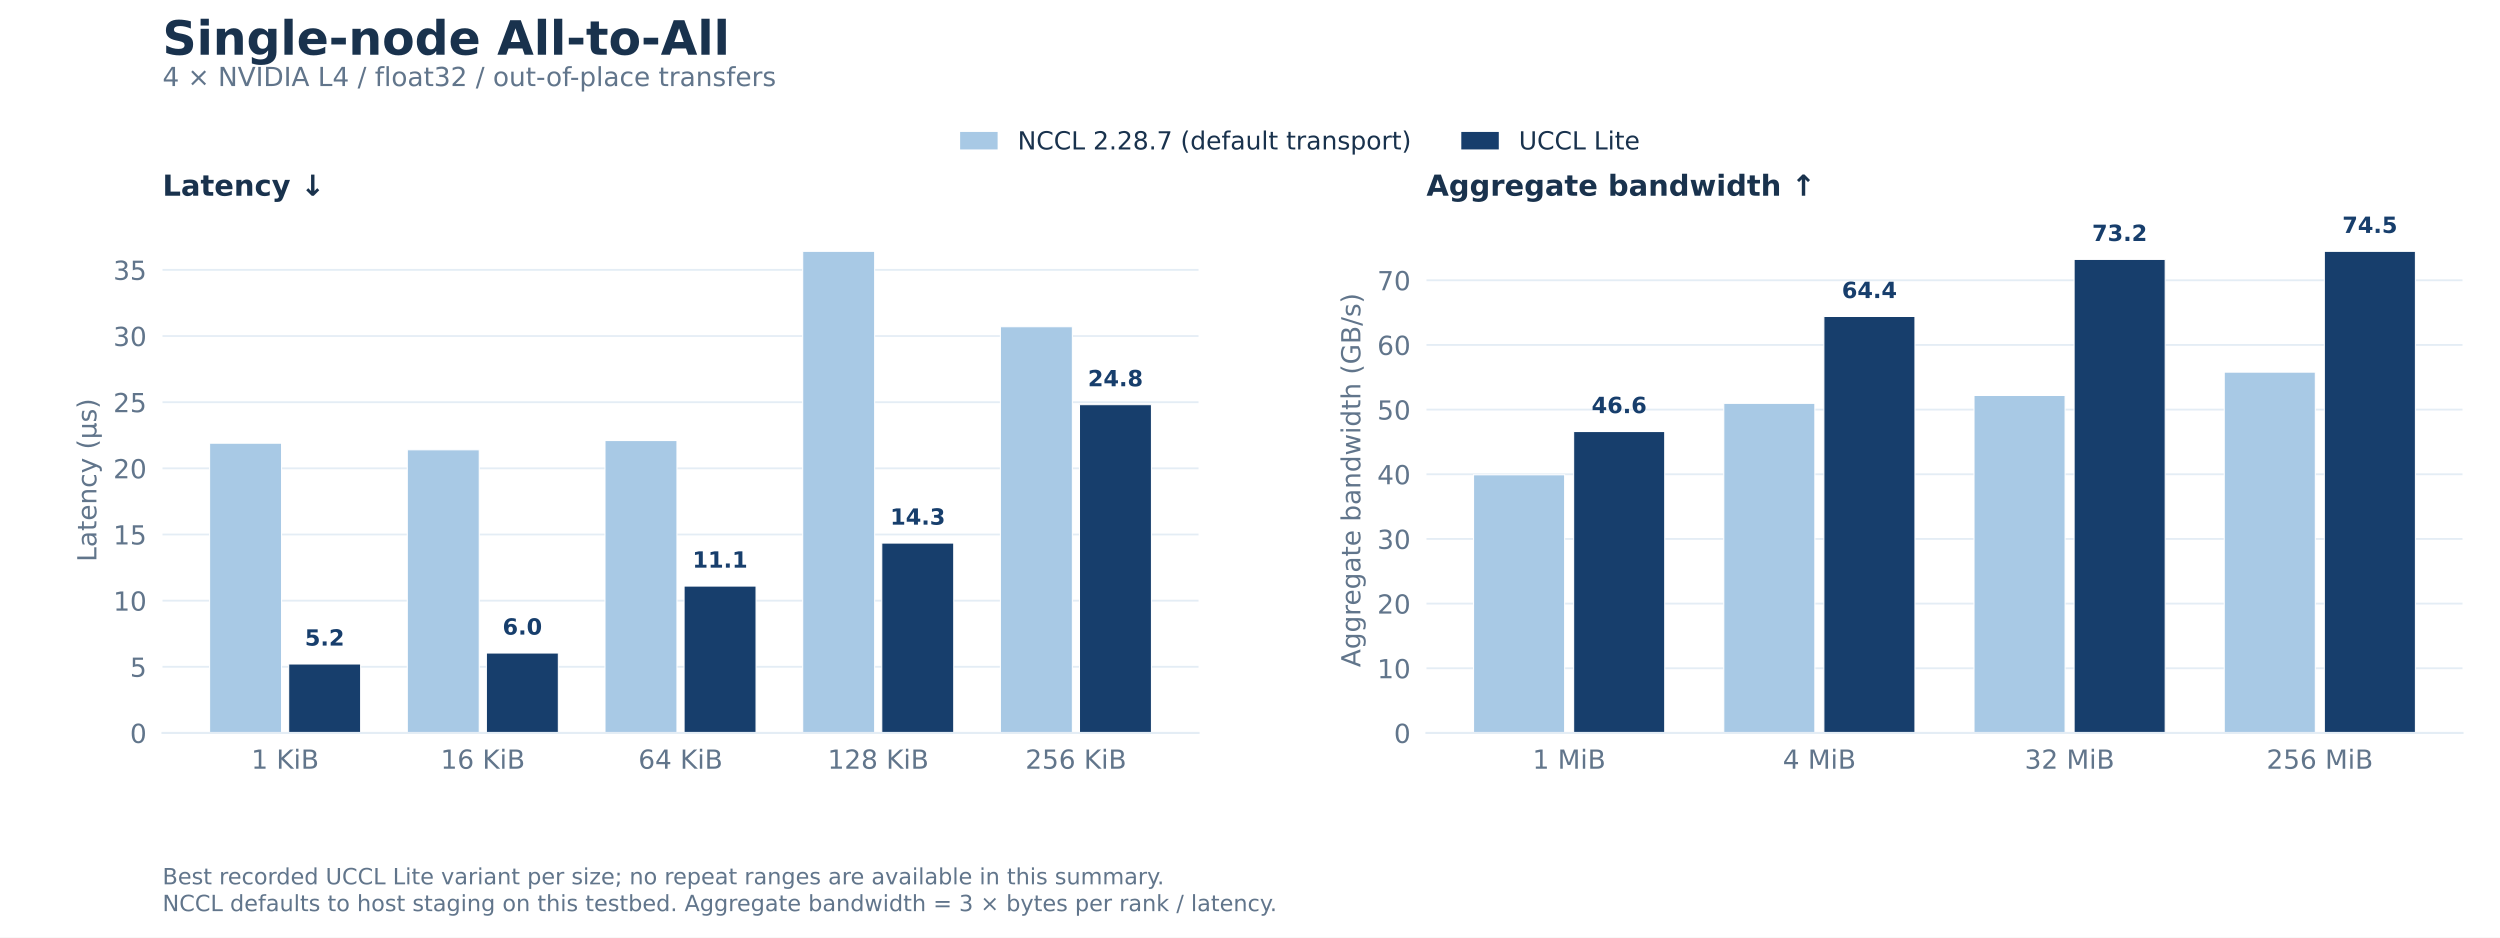
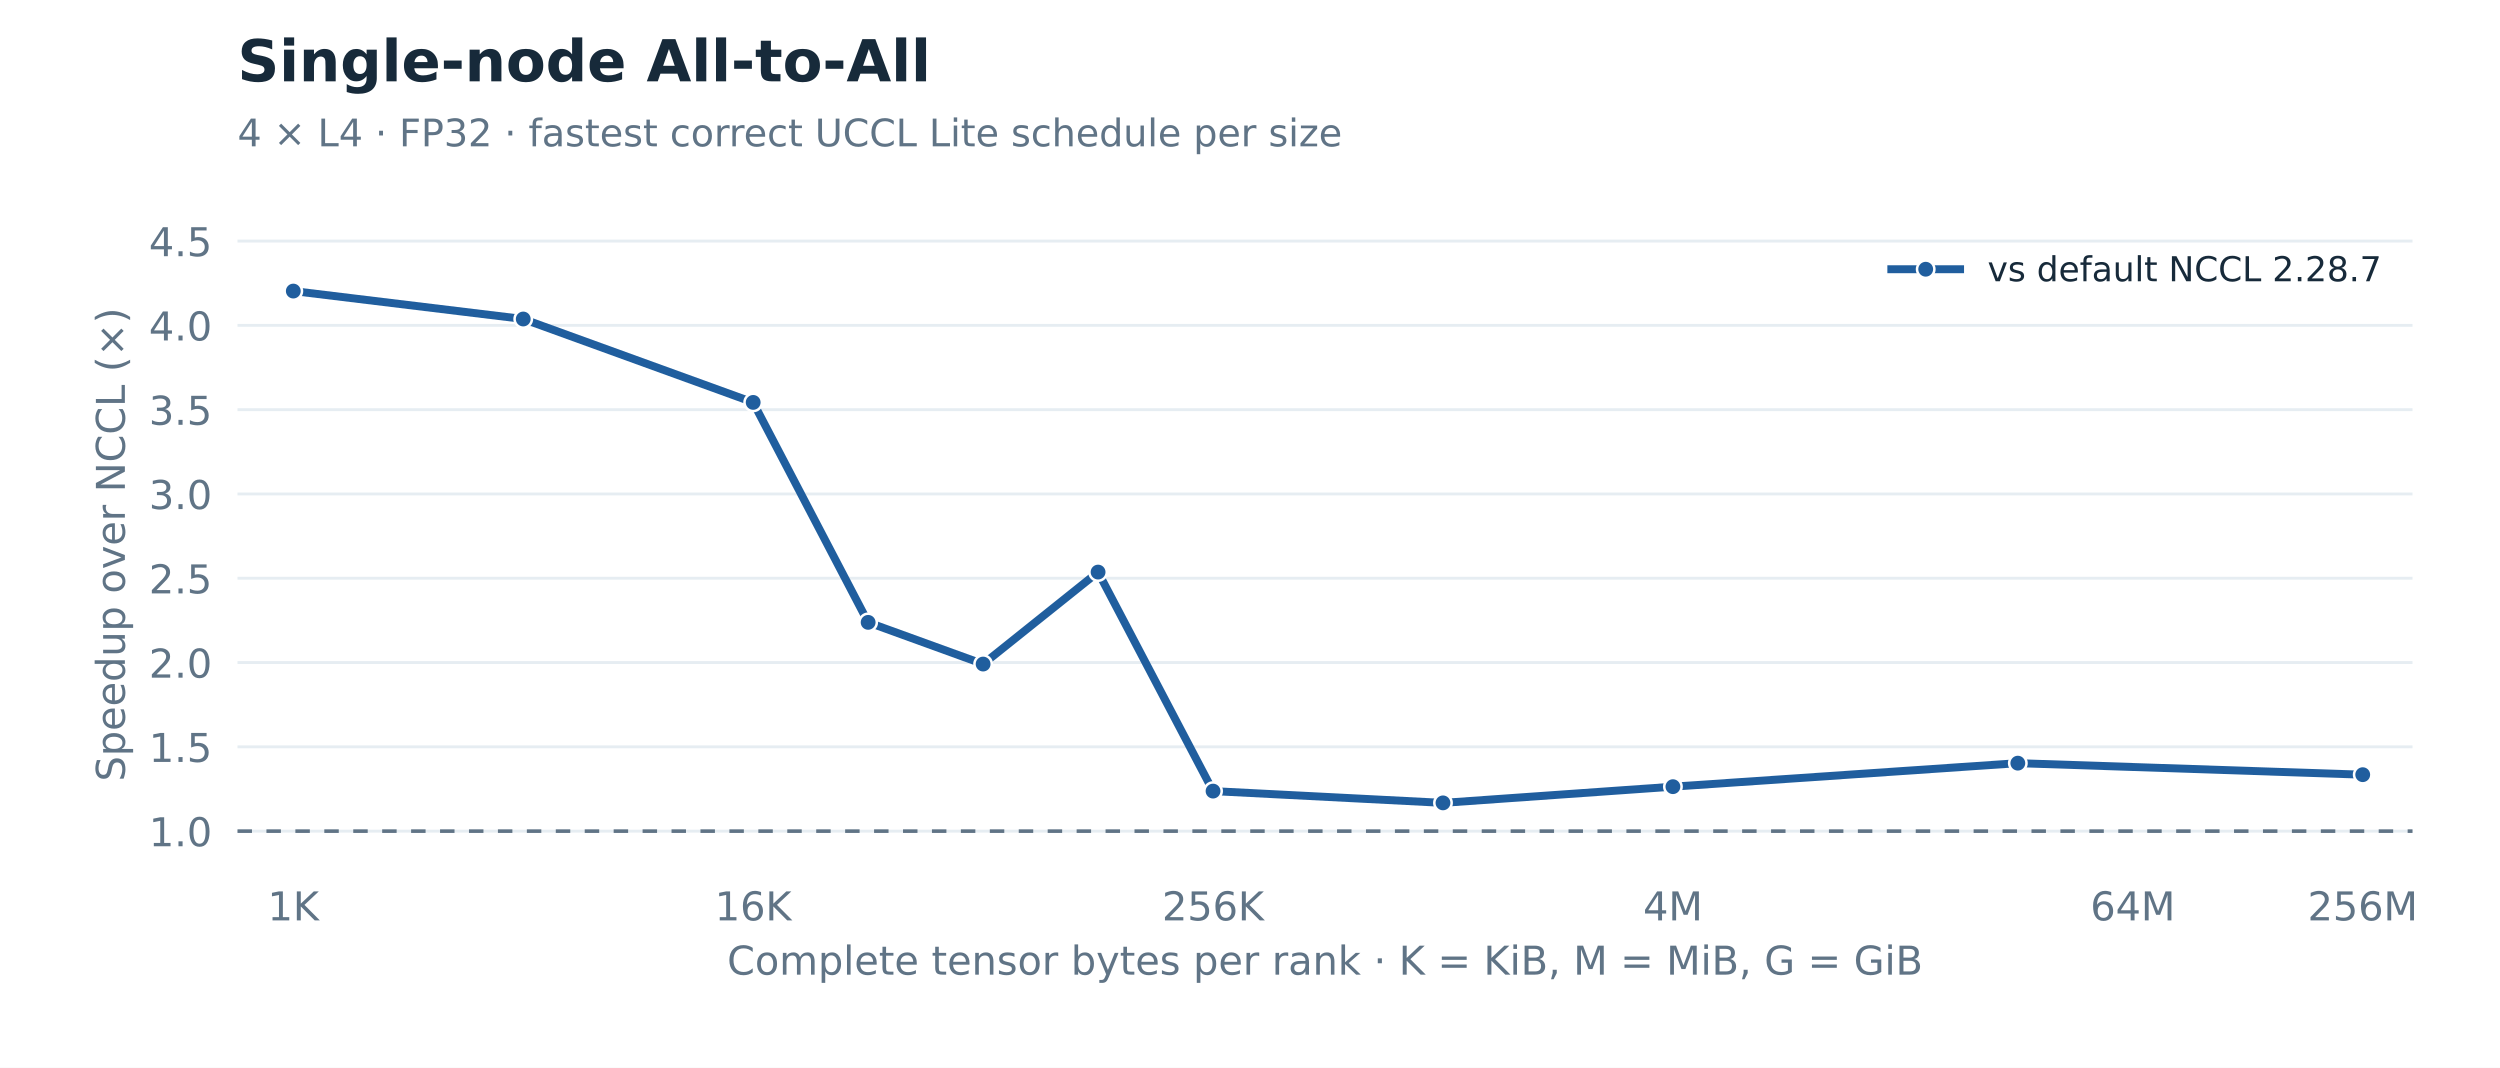
- <svg xmlns="http://www.w3.org/2000/svg" width="950.4pt" height="356.4pt" viewBox="0 0 950.4 356.4" version="1.1">
+ <svg xmlns="http://www.w3.org/2000/svg" xmlns:xlink="http://www.w3.org/1999/xlink" width="691.2pt" height="295.2pt" viewBox="0 0 691.2 295.2" version="1.1">
  <defs>
    <style type="text/css">*{stroke-linejoin: round; stroke-linecap: butt}</style>
  </defs>
  <g id="figure_1">
    <g id="patch_1">
-       <path d="M 0 356.4 L 950.4 356.4 L 950.4 0 L 0 0 z " style="fill: #ffffff" />
+       <path d="M 0 295.2 L 691.2 295.2 L 691.2 0 L 0 0 z " style="fill: #ffffff" />
    </g>
    <g id="axes_1">
      <g id="patch_2">
-         <path d="M 61.776 278.64 L 455.635 278.64 L 455.635 86.4 L 61.776 86.4 z " style="fill: #ffffff" />
+         <path d="M 65.664 239.112 L 667.008 239.112 L 667.008 61.992 L 65.664 61.992 z " style="fill: #ffffff" />
      </g>
      <g id="matplotlib.axis_1">
        <g id="xtick_1">
          <g id="line2d_1" />
          <g id="text_1">
-             <text style="font-size: 10px; font-family: 'DejaVu Sans'; text-anchor: middle; fill: #61758b" x="108.389" y="292.238" transform="rotate(-0 108.3892 292.2384)">1 KiB</text>
+             <text style="font-size: 11px; font-family: 'DejaVu Sans'; text-anchor: middle; fill: #607486" x="81.094" y="254.469" transform="rotate(-0 81.09388 254.4694)">1K</text>
          </g>
        </g>
        <g id="xtick_2">
          <g id="line2d_2" />
          <g id="text_2">
-             <text style="font-size: 10px; font-family: 'DejaVu Sans'; text-anchor: middle; fill: #61758b" x="183.547" y="292.238" transform="rotate(-0 183.5474 292.2384)">16 KiB</text>
+             <text style="font-size: 11px; font-family: 'DejaVu Sans'; text-anchor: middle; fill: #607486" x="208.239" y="254.469" transform="rotate(-0 208.2388 254.4694)">16K</text>
          </g>
        </g>
        <g id="xtick_3">
          <g id="line2d_3" />
          <g id="text_3">
-             <text style="font-size: 10px; font-family: 'DejaVu Sans'; text-anchor: middle; fill: #61758b" x="258.706" y="292.238" transform="rotate(-0 258.7057 292.2384)">64 KiB</text>
+             <text style="font-size: 11px; font-family: 'DejaVu Sans'; text-anchor: middle; fill: #607486" x="335.384" y="254.469" transform="rotate(-0 335.3836 254.4694)">256K</text>
          </g>
        </g>
        <g id="xtick_4">
          <g id="line2d_4" />
          <g id="text_4">
-             <text style="font-size: 10px; font-family: 'DejaVu Sans'; text-anchor: middle; fill: #61758b" x="333.864" y="292.238" transform="rotate(-0 333.864 292.2384)">128 KiB</text>
+             <text style="font-size: 11px; font-family: 'DejaVu Sans'; text-anchor: middle; fill: #607486" x="462.529" y="254.469" transform="rotate(-0 462.5285 254.4694)">4M</text>
          </g>
        </g>
        <g id="xtick_5">
          <g id="line2d_5" />
          <g id="text_5">
-             <text style="font-size: 10px; font-family: 'DejaVu Sans'; text-anchor: middle; fill: #61758b" x="409.022" y="292.238" transform="rotate(-0 409.0223 292.2384)">256 KiB</text>
+             <text style="font-size: 11px; font-family: 'DejaVu Sans'; text-anchor: middle; fill: #607486" x="589.673" y="254.469" transform="rotate(-0 589.6734 254.4694)">64M</text>
          </g>
+         </g>
+         <g id="xtick_6">
+           <g id="line2d_6" />
+           <g id="text_6">
+             <text style="font-size: 11px; font-family: 'DejaVu Sans'; text-anchor: middle; fill: #607486" x="653.246" y="254.469" transform="rotate(-0 653.2459 254.4694)">256M</text>
+           </g>
+         </g>
+         <g id="text_7">
+           <text style="font-size: 11px; font-family: 'DejaVu Sans'; text-anchor: middle; fill: #607486" x="366.336" y="269.47" transform="rotate(-0 366.336 269.4703)">Complete tensor bytes per rank  ·  K = KiB, M = MiB, G = GiB</text>
        </g>
      </g>
      <g id="matplotlib.axis_2">
        <g id="ytick_1">
-           <g id="line2d_6">
-             <path d="M 61.776 278.64 L 455.635 278.64 " clip-path="url(#p0d03de319e)" style="fill: none; stroke: #e4edf5; stroke-width: 0.7; stroke-linecap: square" />
+           <g id="line2d_7">
+             <path d="M 65.664 229.79 L 667.008 229.79 " clip-path="url(#p4c173c11de)" style="fill: none; stroke: #e6edf2; stroke-width: 0.8; stroke-linecap: square" />
          </g>
-           <g id="line2d_7" />
-           <g id="text_6">
-             <text style="font-size: 10px; font-family: 'DejaVu Sans'; text-anchor: end; fill: #61758b" x="55.776" y="282.439" transform="rotate(-0 55.776 282.4388)">0</text>
+           <g id="line2d_8" />
+           <g id="text_8">
+             <text style="font-size: 11px; font-family: 'DejaVu Sans'; text-anchor: end; fill: #607486" x="58.664" y="233.969" transform="rotate(-0 58.664 233.9686)">1.0</text>
          </g>
        </g>
        <g id="ytick_2">
-           <g id="line2d_8">
-             <path d="M 61.776 253.491 L 455.635 253.491 " clip-path="url(#p0d03de319e)" style="fill: none; stroke: #e4edf5; stroke-width: 0.7; stroke-linecap: square" />
+           <g id="line2d_9">
+             <path d="M 65.664 206.485 L 667.008 206.485 " clip-path="url(#p4c173c11de)" style="fill: none; stroke: #e6edf2; stroke-width: 0.8; stroke-linecap: square" />
          </g>
-           <g id="line2d_9" />
-           <g id="text_7">
-             <text style="font-size: 10px; font-family: 'DejaVu Sans'; text-anchor: end; fill: #61758b" x="55.776" y="257.29" transform="rotate(-0 55.776 257.2897)">5</text>
+           <g id="line2d_10" />
+           <g id="text_9">
+             <text style="font-size: 11px; font-family: 'DejaVu Sans'; text-anchor: end; fill: #607486" x="58.664" y="210.663" transform="rotate(-0 58.664 210.6633)">1.5</text>
          </g>
        </g>
        <g id="ytick_3">
-           <g id="line2d_10">
-             <path d="M 61.776 228.342 L 455.635 228.342 " clip-path="url(#p0d03de319e)" style="fill: none; stroke: #e4edf5; stroke-width: 0.7; stroke-linecap: square" />
+           <g id="line2d_11">
+             <path d="M 65.664 183.179 L 667.008 183.179 " clip-path="url(#p4c173c11de)" style="fill: none; stroke: #e6edf2; stroke-width: 0.8; stroke-linecap: square" />
          </g>
-           <g id="line2d_11" />
-           <g id="text_8">
-             <text style="font-size: 10px; font-family: 'DejaVu Sans'; text-anchor: end; fill: #61758b" x="55.776" y="232.141" transform="rotate(-0 55.776 232.1406)">10</text>
+           <g id="line2d_12" />
+           <g id="text_10">
+             <text style="font-size: 11px; font-family: 'DejaVu Sans'; text-anchor: end; fill: #607486" x="58.664" y="187.358" transform="rotate(-0 58.664 187.3581)">2.0</text>
          </g>
        </g>
        <g id="ytick_4">
-           <g id="line2d_12">
-             <path d="M 61.776 203.193 L 455.635 203.193 " clip-path="url(#p0d03de319e)" style="fill: none; stroke: #e4edf5; stroke-width: 0.7; stroke-linecap: square" />
+           <g id="line2d_13">
+             <path d="M 65.664 159.874 L 667.008 159.874 " clip-path="url(#p4c173c11de)" style="fill: none; stroke: #e6edf2; stroke-width: 0.8; stroke-linecap: square" />
          </g>
-           <g id="line2d_13" />
-           <g id="text_9">
-             <text style="font-size: 10px; font-family: 'DejaVu Sans'; text-anchor: end; fill: #61758b" x="55.776" y="206.991" transform="rotate(-0 55.776 206.9914)">15</text>
+           <g id="line2d_14" />
+           <g id="text_11">
+             <text style="font-size: 11px; font-family: 'DejaVu Sans'; text-anchor: end; fill: #607486" x="58.664" y="164.053" transform="rotate(-0 58.664 164.0528)">2.5</text>
          </g>
        </g>
        <g id="ytick_5">
-           <g id="line2d_14">
-             <path d="M 61.776 178.043 L 455.635 178.043 " clip-path="url(#p0d03de319e)" style="fill: none; stroke: #e4edf5; stroke-width: 0.7; stroke-linecap: square" />
+           <g id="line2d_15">
+             <path d="M 65.664 136.569 L 667.008 136.569 " clip-path="url(#p4c173c11de)" style="fill: none; stroke: #e6edf2; stroke-width: 0.8; stroke-linecap: square" />
          </g>
-           <g id="line2d_15" />
-           <g id="text_10">
-             <text style="font-size: 10px; font-family: 'DejaVu Sans'; text-anchor: end; fill: #61758b" x="55.776" y="181.842" transform="rotate(-0 55.776 181.8423)">20</text>
+           <g id="line2d_16" />
+           <g id="text_12">
+             <text style="font-size: 11px; font-family: 'DejaVu Sans'; text-anchor: end; fill: #607486" x="58.664" y="140.748" transform="rotate(-0 58.664 140.7476)">3.0</text>
          </g>
        </g>
        <g id="ytick_6">
-           <g id="line2d_16">
-             <path d="M 61.776 152.894 L 455.635 152.894 " clip-path="url(#p0d03de319e)" style="fill: none; stroke: #e4edf5; stroke-width: 0.7; stroke-linecap: square" />
+           <g id="line2d_17">
+             <path d="M 65.664 113.264 L 667.008 113.264 " clip-path="url(#p4c173c11de)" style="fill: none; stroke: #e6edf2; stroke-width: 0.8; stroke-linecap: square" />
          </g>
-           <g id="line2d_17" />
-           <g id="text_11">
-             <text style="font-size: 10px; font-family: 'DejaVu Sans'; text-anchor: end; fill: #61758b" x="55.776" y="156.693" transform="rotate(-0 55.776 156.6931)">25</text>
+           <g id="line2d_18" />
+           <g id="text_13">
+             <text style="font-size: 11px; font-family: 'DejaVu Sans'; text-anchor: end; fill: #607486" x="58.664" y="117.442" transform="rotate(-0 58.664 117.4423)">3.5</text>
          </g>
        </g>
        <g id="ytick_7">
-           <g id="line2d_18">
-             <path d="M 61.776 127.745 L 455.635 127.745 " clip-path="url(#p0d03de319e)" style="fill: none; stroke: #e4edf5; stroke-width: 0.7; stroke-linecap: square" />
+           <g id="line2d_19">
+             <path d="M 65.664 89.958 L 667.008 89.958 " clip-path="url(#p4c173c11de)" style="fill: none; stroke: #e6edf2; stroke-width: 0.8; stroke-linecap: square" />
          </g>
-           <g id="line2d_19" />
-           <g id="text_12">
-             <text style="font-size: 10px; font-family: 'DejaVu Sans'; text-anchor: end; fill: #61758b" x="55.776" y="131.544" transform="rotate(-0 55.776 131.544)">30</text>
+           <g id="line2d_20" />
+           <g id="text_14">
+             <text style="font-size: 11px; font-family: 'DejaVu Sans'; text-anchor: end; fill: #607486" x="58.664" y="94.137" transform="rotate(-0 58.664 94.13703)">4.0</text>
          </g>
        </g>
        <g id="ytick_8">
-           <g id="line2d_20">
-             <path d="M 61.776 102.596 L 455.635 102.596 " clip-path="url(#p0d03de319e)" style="fill: none; stroke: #e4edf5; stroke-width: 0.7; stroke-linecap: square" />
+           <g id="line2d_21">
+             <path d="M 65.664 66.653 L 667.008 66.653 " clip-path="url(#p4c173c11de)" style="fill: none; stroke: #e6edf2; stroke-width: 0.8; stroke-linecap: square" />
          </g>
-           <g id="line2d_21" />
-           <g id="text_13">
-             <text style="font-size: 10px; font-family: 'DejaVu Sans'; text-anchor: end; fill: #61758b" x="55.776" y="106.395" transform="rotate(-0 55.776 106.3949)">35</text>
+           <g id="line2d_22" />
+           <g id="text_15">
+             <text style="font-size: 11px; font-family: 'DejaVu Sans'; text-anchor: end; fill: #607486" x="58.664" y="70.832" transform="rotate(-0 58.664 70.83176)">4.5</text>
          </g>
        </g>
-         <g id="text_14">
-           <text style="font-size: 10px; font-family: 'DejaVu Sans'; text-anchor: middle; fill: #61758b" x="36.649" y="182.52" transform="rotate(-90 36.64866 182.52)">Latency (µs)</text>
+         <g id="text_16">
+           <text style="font-size: 11px; font-family: 'DejaVu Sans'; text-anchor: middle; fill: #607486" x="34.528" y="150.552" transform="rotate(-90 34.52798 150.552)">Speedup over NCCL (×)</text>
        </g>
      </g>
-       <g id="patch_3">
-         <path d="M 79.679 278.64 L 107.036 278.64 L 107.036 168.487 L 79.679 168.487 z " clip-path="url(#p0d03de319e)" style="fill: #a8c9e5; stroke: #ffffff; stroke-width: 0.4; stroke-linejoin: miter" />
+       <g id="line2d_23">
+         <path d="M 65.664 229.79 L 667.008 229.79 " clip-path="url(#p4c173c11de)" style="fill: none; stroke-dasharray: 4,4; stroke-dashoffset: 0; stroke: #607486" />
      </g>
-       <g id="patch_4">
-         <path d="M 154.837 278.64 L 182.195 278.64 L 182.195 171.002 L 154.837 171.002 z " clip-path="url(#p0d03de319e)" style="fill: #a8c9e5; stroke: #ffffff; stroke-width: 0.4; stroke-linejoin: miter" />
+       <g id="line2d_24">
+         <path d="M 81.094 80.475 L 144.666 88.199 L 208.239 111.257 L 240.025 172.07 L 271.811 183.599 L 303.597 158.169 L 335.384 218.724 L 398.956 221.979 L 462.529 217.499 L 557.887 210.998 L 653.246 214.184 " clip-path="url(#p4c173c11de)" style="fill: none; stroke: #205e9e; stroke-width: 2.2; stroke-linecap: square" />
+         <defs>
+           <path id="m8ae4e1675e" d="M 0 2.4 C 0.636 2.4 1.247 2.147 1.697 1.697 C 2.147 1.247 2.4 0.636 2.4 0 C 2.4 -0.636 2.147 -1.247 1.697 -1.697 C 1.247 -2.147 0.636 -2.4 0 -2.4 C -0.636 -2.4 -1.247 -2.147 -1.697 -1.697 C -2.147 -1.247 -2.4 -0.636 -2.4 0 C -2.4 0.636 -2.147 1.247 -1.697 1.697 C -1.247 2.147 -0.636 2.4 0 2.4 z " style="stroke: #ffffff; stroke-width: 0.7" />
+         </defs>
+         <g clip-path="url(#p4c173c11de)">
+           <use xlink:href="#m8ae4e1675e" x="81.094" y="80.475" style="fill: #205e9e; stroke: #ffffff; stroke-width: 0.7" />
+           <use xlink:href="#m8ae4e1675e" x="144.666" y="88.199" style="fill: #205e9e; stroke: #ffffff; stroke-width: 0.7" />
+           <use xlink:href="#m8ae4e1675e" x="208.239" y="111.257" style="fill: #205e9e; stroke: #ffffff; stroke-width: 0.7" />
+           <use xlink:href="#m8ae4e1675e" x="240.025" y="172.07" style="fill: #205e9e; stroke: #ffffff; stroke-width: 0.7" />
+           <use xlink:href="#m8ae4e1675e" x="271.811" y="183.599" style="fill: #205e9e; stroke: #ffffff; stroke-width: 0.7" />
+           <use xlink:href="#m8ae4e1675e" x="303.597" y="158.169" style="fill: #205e9e; stroke: #ffffff; stroke-width: 0.7" />
+           <use xlink:href="#m8ae4e1675e" x="335.384" y="218.724" style="fill: #205e9e; stroke: #ffffff; stroke-width: 0.7" />
+           <use xlink:href="#m8ae4e1675e" x="398.956" y="221.979" style="fill: #205e9e; stroke: #ffffff; stroke-width: 0.7" />
+           <use xlink:href="#m8ae4e1675e" x="462.529" y="217.499" style="fill: #205e9e; stroke: #ffffff; stroke-width: 0.7" />
+           <use xlink:href="#m8ae4e1675e" x="557.887" y="210.998" style="fill: #205e9e; stroke: #ffffff; stroke-width: 0.7" />
+           <use xlink:href="#m8ae4e1675e" x="653.246" y="214.184" style="fill: #205e9e; stroke: #ffffff; stroke-width: 0.7" />
+         </g>
      </g>
-       <g id="patch_5">
-         <path d="M 229.995 278.64 L 257.353 278.64 L 257.353 167.481 L 229.995 167.481 z " clip-path="url(#p0d03de319e)" style="fill: #a8c9e5; stroke: #ffffff; stroke-width: 0.4; stroke-linejoin: miter" />
-       </g>
-       <g id="patch_6">
-         <path d="M 305.154 278.64 L 332.511 278.64 L 332.511 95.554 L 305.154 95.554 z " clip-path="url(#p0d03de319e)" style="fill: #a8c9e5; stroke: #ffffff; stroke-width: 0.4; stroke-linejoin: miter" />
-       </g>
-       <g id="patch_7">
-         <path d="M 380.312 278.64 L 407.669 278.64 L 407.669 124.224 L 380.312 124.224 z " clip-path="url(#p0d03de319e)" style="fill: #a8c9e5; stroke: #ffffff; stroke-width: 0.4; stroke-linejoin: miter" />
-       </g>
-       <g id="patch_8">
-         <path d="M 109.742 278.64 L 137.1 278.64 L 137.1 252.435 L 109.742 252.435 z " clip-path="url(#p0d03de319e)" style="fill: #173e6c; stroke: #ffffff; stroke-width: 0.4; stroke-linejoin: miter" />
-       </g>
-       <g id="patch_9">
-         <path d="M 184.9 278.64 L 212.258 278.64 L 212.258 248.26 L 184.9 248.26 z " clip-path="url(#p0d03de319e)" style="fill: #173e6c; stroke: #ffffff; stroke-width: 0.4; stroke-linejoin: miter" />
-       </g>
-       <g id="patch_10">
-         <path d="M 260.059 278.64 L 287.416 278.64 L 287.416 222.809 L 260.059 222.809 z " clip-path="url(#p0d03de319e)" style="fill: #173e6c; stroke: #ffffff; stroke-width: 0.4; stroke-linejoin: miter" />
-       </g>
-       <g id="patch_11">
-         <path d="M 335.217 278.64 L 362.574 278.64 L 362.574 206.462 L 335.217 206.462 z " clip-path="url(#p0d03de319e)" style="fill: #173e6c; stroke: #ffffff; stroke-width: 0.4; stroke-linejoin: miter" />
-       </g>
-       <g id="patch_12">
-         <path d="M 410.375 278.64 L 437.733 278.64 L 437.733 153.85 L 410.375 153.85 z " clip-path="url(#p0d03de319e)" style="fill: #173e6c; stroke: #ffffff; stroke-width: 0.4; stroke-linejoin: miter" />
-       </g>
-       <g id="patch_13">
-         <path d="M 61.776 278.64 L 455.635 278.64 " style="fill: none; stroke: #e4edf5; stroke-width: 0.8; stroke-linejoin: miter; stroke-linecap: square" />
-       </g>
-       <g id="text_15">
-         <text style="font-weight: 700; font-size: 8.5px; font-family: 'DejaVu Sans'; text-anchor: middle; fill: #173e6c" x="123.421" y="245.435" transform="rotate(-0 123.4208 245.4346)">5.2</text>
-       </g>
-       <g id="text_16">
-         <text style="font-weight: 700; font-size: 8.5px; font-family: 'DejaVu Sans'; text-anchor: middle; fill: #173e6c" x="198.579" y="241.26" transform="rotate(-0 198.5791 241.2598)">6.0</text>
-       </g>
-       <g id="text_17">
-         <text style="font-weight: 700; font-size: 8.5px; font-family: 'DejaVu Sans'; text-anchor: middle; fill: #173e6c" x="273.737" y="215.809" transform="rotate(-0 273.7374 215.8089)">11.1</text>
-       </g>
-       <g id="text_18">
-         <text style="font-weight: 700; font-size: 8.5px; font-family: 'DejaVu Sans'; text-anchor: middle; fill: #173e6c" x="348.896" y="199.462" transform="rotate(-0 348.8957 199.462)">14.3</text>
-       </g>
-       <g id="text_19">
-         <text style="font-weight: 700; font-size: 8.5px; font-family: 'DejaVu Sans'; text-anchor: middle; fill: #173e6c" x="424.054" y="146.85" transform="rotate(-0 424.0539 146.85)">24.8</text>
-       </g>
-       <g id="text_20">
-         <text style="font-weight: 700; font-size: 11px; font-family: 'DejaVu Sans'; text-anchor: start; fill: #19324d" x="61.776" y="74.4" transform="rotate(-0 61.776 74.4)">Latency ↓</text>
+       <g id="legend_1">
+         <g id="line2d_25">
+           <path d="M 522.918 74.436 L 532.418 74.436 L 541.918 74.436 " style="fill: none; stroke: #205e9e; stroke-width: 2.2; stroke-linecap: square" />
+           <g>
+             <use xlink:href="#m8ae4e1675e" x="532.418" y="74.436" style="fill: #205e9e; stroke: #ffffff; stroke-width: 0.7" />
+           </g>
+         </g>
+         <g id="text_17">
+           <text style="font-size: 9.5px; font-family: 'DejaVu Sans'; text-anchor: start; fill: #172a3a" x="549.518" y="77.761" transform="rotate(-0 549.5182 77.76052)">vs default NCCL 2.28.7</text>
+         </g>
      </g>
    </g>
-     <g id="axes_2">
-       <g id="patch_14">
-         <path d="M 542.285 278.64 L 936.144 278.64 L 936.144 86.4 L 542.285 86.4 z " style="fill: #ffffff" />
-       </g>
-       <g id="matplotlib.axis_3">
-         <g id="xtick_6">
-           <g id="line2d_22" />
-           <g id="text_21">
-             <text style="font-size: 10px; font-family: 'DejaVu Sans'; text-anchor: middle; fill: #61758b" x="596.525" y="292.238" transform="rotate(-0 596.5254 292.2384)">1 MiB</text>
-           </g>
-         </g>
-         <g id="xtick_7">
-           <g id="line2d_23" />
-           <g id="text_22">
-             <text style="font-size: 10px; font-family: 'DejaVu Sans'; text-anchor: middle; fill: #61758b" x="691.651" y="292.238" transform="rotate(-0 691.6513 292.2384)">4 MiB</text>
-           </g>
-         </g>
-         <g id="xtick_8">
-           <g id="line2d_24" />
-           <g id="text_23">
-             <text style="font-size: 10px; font-family: 'DejaVu Sans'; text-anchor: middle; fill: #61758b" x="786.777" y="292.238" transform="rotate(-0 786.7772 292.2384)">32 MiB</text>
-           </g>
-         </g>
-         <g id="xtick_9">
-           <g id="line2d_25" />
-           <g id="text_24">
-             <text style="font-size: 10px; font-family: 'DejaVu Sans'; text-anchor: middle; fill: #61758b" x="881.903" y="292.238" transform="rotate(-0 881.9032 292.2384)">256 MiB</text>
-           </g>
-         </g>
-       </g>
-       <g id="matplotlib.axis_4">
-         <g id="ytick_9">
-           <g id="line2d_26">
-             <path d="M 542.285 278.64 L 936.144 278.64 " clip-path="url(#pe65fb6cbeb)" style="fill: none; stroke: #e4edf5; stroke-width: 0.7; stroke-linecap: square" />
-           </g>
-           <g id="line2d_27" />
-           <g id="text_25">
-             <text style="font-size: 10px; font-family: 'DejaVu Sans'; text-anchor: end; fill: #61758b" x="536.285" y="282.439" transform="rotate(-0 536.2845 282.4388)">0</text>
-           </g>
-         </g>
-         <g id="ytick_10">
-           <g id="line2d_28">
-             <path d="M 542.285 254.055 L 936.144 254.055 " clip-path="url(#pe65fb6cbeb)" style="fill: none; stroke: #e4edf5; stroke-width: 0.7; stroke-linecap: square" />
-           </g>
-           <g id="line2d_29" />
-           <g id="text_26">
-             <text style="font-size: 10px; font-family: 'DejaVu Sans'; text-anchor: end; fill: #61758b" x="536.285" y="257.854" transform="rotate(-0 536.2845 257.8536)">10</text>
-           </g>
-         </g>
-         <g id="ytick_11">
-           <g id="line2d_30">
-             <path d="M 542.285 229.47 L 936.144 229.47 " clip-path="url(#pe65fb6cbeb)" style="fill: none; stroke: #e4edf5; stroke-width: 0.7; stroke-linecap: square" />
-           </g>
-           <g id="line2d_31" />
-           <g id="text_27">
-             <text style="font-size: 10px; font-family: 'DejaVu Sans'; text-anchor: end; fill: #61758b" x="536.285" y="233.268" transform="rotate(-0 536.2845 233.2683)">20</text>
-           </g>
-         </g>
-         <g id="ytick_12">
-           <g id="line2d_32">
-             <path d="M 542.285 204.884 L 936.144 204.884 " clip-path="url(#pe65fb6cbeb)" style="fill: none; stroke: #e4edf5; stroke-width: 0.7; stroke-linecap: square" />
-           </g>
-           <g id="line2d_33" />
-           <g id="text_28">
-             <text style="font-size: 10px; font-family: 'DejaVu Sans'; text-anchor: end; fill: #61758b" x="536.285" y="208.683" transform="rotate(-0 536.2845 208.6831)">30</text>
-           </g>
-         </g>
-         <g id="ytick_13">
-           <g id="line2d_34">
-             <path d="M 542.285 180.299 L 936.144 180.299 " clip-path="url(#pe65fb6cbeb)" style="fill: none; stroke: #e4edf5; stroke-width: 0.7; stroke-linecap: square" />
-           </g>
-           <g id="line2d_35" />
-           <g id="text_29">
-             <text style="font-size: 10px; font-family: 'DejaVu Sans'; text-anchor: end; fill: #61758b" x="536.285" y="184.098" transform="rotate(-0 536.2845 184.0979)">40</text>
-           </g>
-         </g>
-         <g id="ytick_14">
-           <g id="line2d_36">
-             <path d="M 542.285 155.714 L 936.144 155.714 " clip-path="url(#pe65fb6cbeb)" style="fill: none; stroke: #e4edf5; stroke-width: 0.7; stroke-linecap: square" />
-           </g>
-           <g id="line2d_37" />
-           <g id="text_30">
-             <text style="font-size: 10px; font-family: 'DejaVu Sans'; text-anchor: end; fill: #61758b" x="536.285" y="159.513" transform="rotate(-0 536.2845 159.5126)">50</text>
-           </g>
-         </g>
-         <g id="ytick_15">
-           <g id="line2d_38">
-             <path d="M 542.285 131.129 L 936.144 131.129 " clip-path="url(#pe65fb6cbeb)" style="fill: none; stroke: #e4edf5; stroke-width: 0.7; stroke-linecap: square" />
-           </g>
-           <g id="line2d_39" />
-           <g id="text_31">
-             <text style="font-size: 10px; font-family: 'DejaVu Sans'; text-anchor: end; fill: #61758b" x="536.285" y="134.927" transform="rotate(-0 536.2845 134.9274)">60</text>
-           </g>
-         </g>
-         <g id="ytick_16">
-           <g id="line2d_40">
-             <path d="M 542.285 106.543 L 936.144 106.543 " clip-path="url(#pe65fb6cbeb)" style="fill: none; stroke: #e4edf5; stroke-width: 0.7; stroke-linecap: square" />
-           </g>
-           <g id="line2d_41" />
-           <g id="text_32">
-             <text style="font-size: 10px; font-family: 'DejaVu Sans'; text-anchor: end; fill: #61758b" x="536.285" y="110.342" transform="rotate(-0 536.2845 110.3421)">70</text>
-           </g>
-         </g>
-         <g id="text_33">
-           <text style="font-size: 10px; font-family: 'DejaVu Sans'; text-anchor: middle; fill: #61758b" x="517.157" y="182.52" transform="rotate(-90 517.1572 182.52)">Aggregate bandwidth (GB/s)</text>
-         </g>
-       </g>
-       <g id="patch_15">
-         <path d="M 560.187 278.64 L 594.813 278.64 L 594.813 180.495 L 560.187 180.495 z " clip-path="url(#pe65fb6cbeb)" style="fill: #a8c9e5; stroke: #ffffff; stroke-width: 0.4; stroke-linejoin: miter" />
-       </g>
-       <g id="patch_16">
-         <path d="M 655.313 278.64 L 689.939 278.64 L 689.939 153.345 L 655.313 153.345 z " clip-path="url(#pe65fb6cbeb)" style="fill: #a8c9e5; stroke: #ffffff; stroke-width: 0.4; stroke-linejoin: miter" />
-       </g>
-       <g id="patch_17">
-         <path d="M 750.439 278.64 L 785.065 278.64 L 785.065 150.337 L 750.439 150.337 z " clip-path="url(#pe65fb6cbeb)" style="fill: #a8c9e5; stroke: #ffffff; stroke-width: 0.4; stroke-linejoin: miter" />
-       </g>
-       <g id="patch_18">
-         <path d="M 845.565 278.64 L 880.191 278.64 L 880.191 141.477 L 845.565 141.477 z " clip-path="url(#pe65fb6cbeb)" style="fill: #a8c9e5; stroke: #ffffff; stroke-width: 0.4; stroke-linejoin: miter" />
-       </g>
-       <g id="patch_19">
-         <path d="M 598.238 278.64 L 632.863 278.64 L 632.863 164.047 L 598.238 164.047 z " clip-path="url(#pe65fb6cbeb)" style="fill: #173e6c; stroke: #ffffff; stroke-width: 0.4; stroke-linejoin: miter" />
-       </g>
-       <g id="patch_20">
-         <path d="M 693.364 278.64 L 727.989 278.64 L 727.989 120.306 L 693.364 120.306 z " clip-path="url(#pe65fb6cbeb)" style="fill: #173e6c; stroke: #ffffff; stroke-width: 0.4; stroke-linejoin: miter" />
-       </g>
-       <g id="patch_21">
-         <path d="M 788.49 278.64 L 823.115 278.64 L 823.115 98.61 L 788.49 98.61 z " clip-path="url(#pe65fb6cbeb)" style="fill: #173e6c; stroke: #ffffff; stroke-width: 0.4; stroke-linejoin: miter" />
-       </g>
-       <g id="patch_22">
-         <path d="M 883.615 278.64 L 918.241 278.64 L 918.241 95.554 L 883.615 95.554 z " clip-path="url(#pe65fb6cbeb)" style="fill: #173e6c; stroke: #ffffff; stroke-width: 0.4; stroke-linejoin: miter" />
-       </g>
-       <g id="patch_23">
-         <path d="M 542.285 278.64 L 936.144 278.64 " style="fill: none; stroke: #e4edf5; stroke-width: 0.8; stroke-linejoin: miter; stroke-linecap: square" />
-       </g>
-       <g id="text_34">
-         <text style="font-weight: 700; font-size: 8.5px; font-family: 'DejaVu Sans'; text-anchor: middle; fill: #173e6c" x="615.551" y="157.047" transform="rotate(-0 615.5505 157.0475)">46.6</text>
-       </g>
-       <g id="text_35">
-         <text style="font-weight: 700; font-size: 8.5px; font-family: 'DejaVu Sans'; text-anchor: middle; fill: #173e6c" x="710.676" y="113.306" transform="rotate(-0 710.6765 113.3055)">64.4</text>
-       </g>
-       <g id="text_36">
-         <text style="font-weight: 700; font-size: 8.5px; font-family: 'DejaVu Sans'; text-anchor: middle; fill: #173e6c" x="805.802" y="91.61" transform="rotate(-0 805.8024 91.61037)">73.2</text>
-       </g>
-       <g id="text_37">
-         <text style="font-weight: 700; font-size: 8.5px; font-family: 'DejaVu Sans'; text-anchor: middle; fill: #173e6c" x="900.928" y="88.554" transform="rotate(-0 900.9284 88.55429)">74.5</text>
-       </g>
-       <g id="text_38">
-         <text style="font-weight: 700; font-size: 11px; font-family: 'DejaVu Sans'; text-anchor: start; fill: #19324d" x="542.285" y="74.4" transform="rotate(-0 542.2845 74.4)">Aggregate bandwidth ↑</text>
-       </g>
+     <g id="text_18">
+       <text style="font-weight: 700; font-size: 16px; font-family: 'DejaVu Sans'; text-anchor: start; fill: #172a3a" x="65.664" y="22.489" transform="rotate(-0 65.664 22.4895)">Single-node All-to-All</text>
    </g>
-     <g id="text_39">
-       <text style="font-weight: 700; font-size: 18px; font-family: 'DejaVu Sans'; text-anchor: start; fill: #19324d" x="61.776" y="20.805" transform="rotate(-0 61.776 20.80519)">Single-node All-to-All</text>
-     </g>
-     <g id="text_40">
-       <text style="font-size: 10px; font-family: 'DejaVu Sans'; text-anchor: start; fill: #61758b" x="61.776" y="32.726" transform="rotate(-0 61.776 32.72644)">4 × NVIDIA L4  /  float32  /  out-of-place transfers</text>
-     </g>
-     <g id="text_41">
-       <text style="font-size: 8.5px; font-family: 'DejaVu Sans'; fill: #61758b" transform="translate(61.776 336.1769)">Best recorded UCCL Lite variant per size; no repeat ranges are available in this summary.</text>
-       <text style="font-size: 8.5px; font-family: 'DejaVu Sans'; fill: #61758b" transform="translate(61.776 346.3792)">NCCL defaults to host staging on this testbed. Aggregate bandwidth = 3 × bytes per rank / latency.</text>
-     </g>
-     <g id="legend_1">
-       <g id="patch_24">
-         <path d="M 365.003 56.809 L 379.253 56.809 L 379.253 50.159 L 365.003 50.159 z " style="fill: #a8c9e5" />
-       </g>
-       <g id="text_42">
-         <text style="font-size: 9.5px; font-family: 'DejaVu Sans'; text-anchor: start; fill: #19324d" x="386.853" y="56.809" transform="rotate(-0 386.8528 56.80852)">NCCL 2.28.7 (default transport)</text>
-       </g>
-       <g id="patch_25">
-         <path d="M 555.528 56.809 L 569.778 56.809 L 569.778 50.159 L 555.528 50.159 z " style="fill: #173e6c" />
-       </g>
-       <g id="text_43">
-         <text style="font-size: 9.5px; font-family: 'DejaVu Sans'; text-anchor: start; fill: #19324d" x="577.378" y="56.809" transform="rotate(-0 577.3783 56.80852)">UCCL Lite</text>
-       </g>
+     <g id="text_19">
+       <text style="font-size: 10.5px; font-family: 'DejaVu Sans'; text-anchor: start; fill: #607486" x="65.664" y="40.45" transform="rotate(-0 65.664 40.45036)">4 × L4  ·  FP32  ·  fastest correct UCCL Lite schedule per size</text>
    </g>
  </g>
  <defs>
-     <clipPath id="p0d03de319e">
-       <rect x="61.776" y="86.4" width="393.859" height="192.24" />
-     </clipPath>
-     <clipPath id="pe65fb6cbeb">
-       <rect x="542.285" y="86.4" width="393.859" height="192.24" />
+     <clipPath id="p4c173c11de">
+       <rect x="65.664" y="61.992" width="601.344" height="177.12" />
    </clipPath>
  </defs>
</svg>
